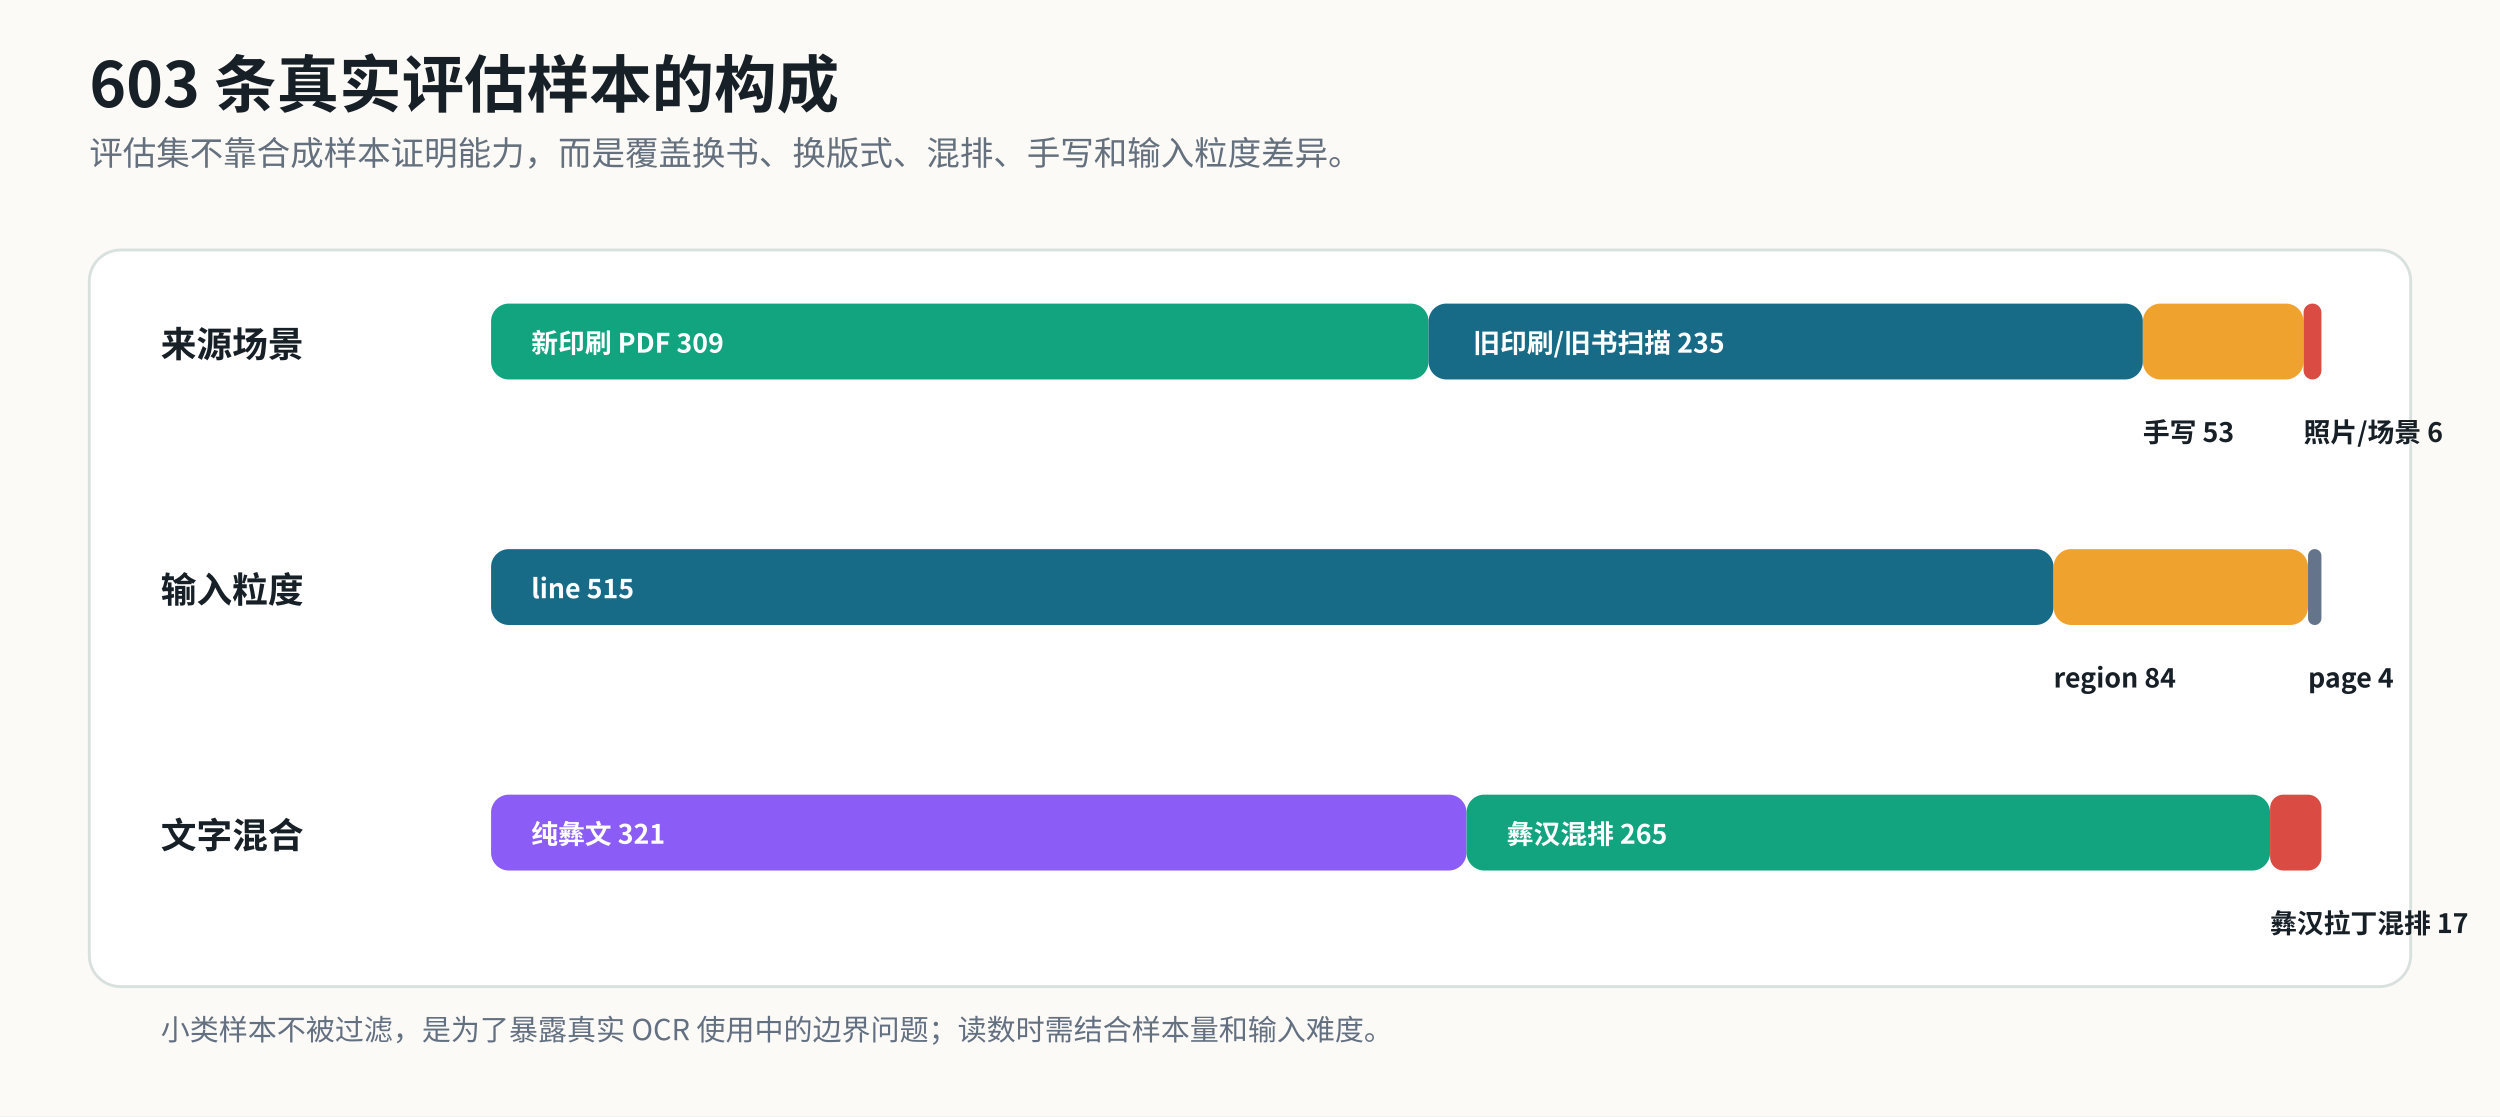
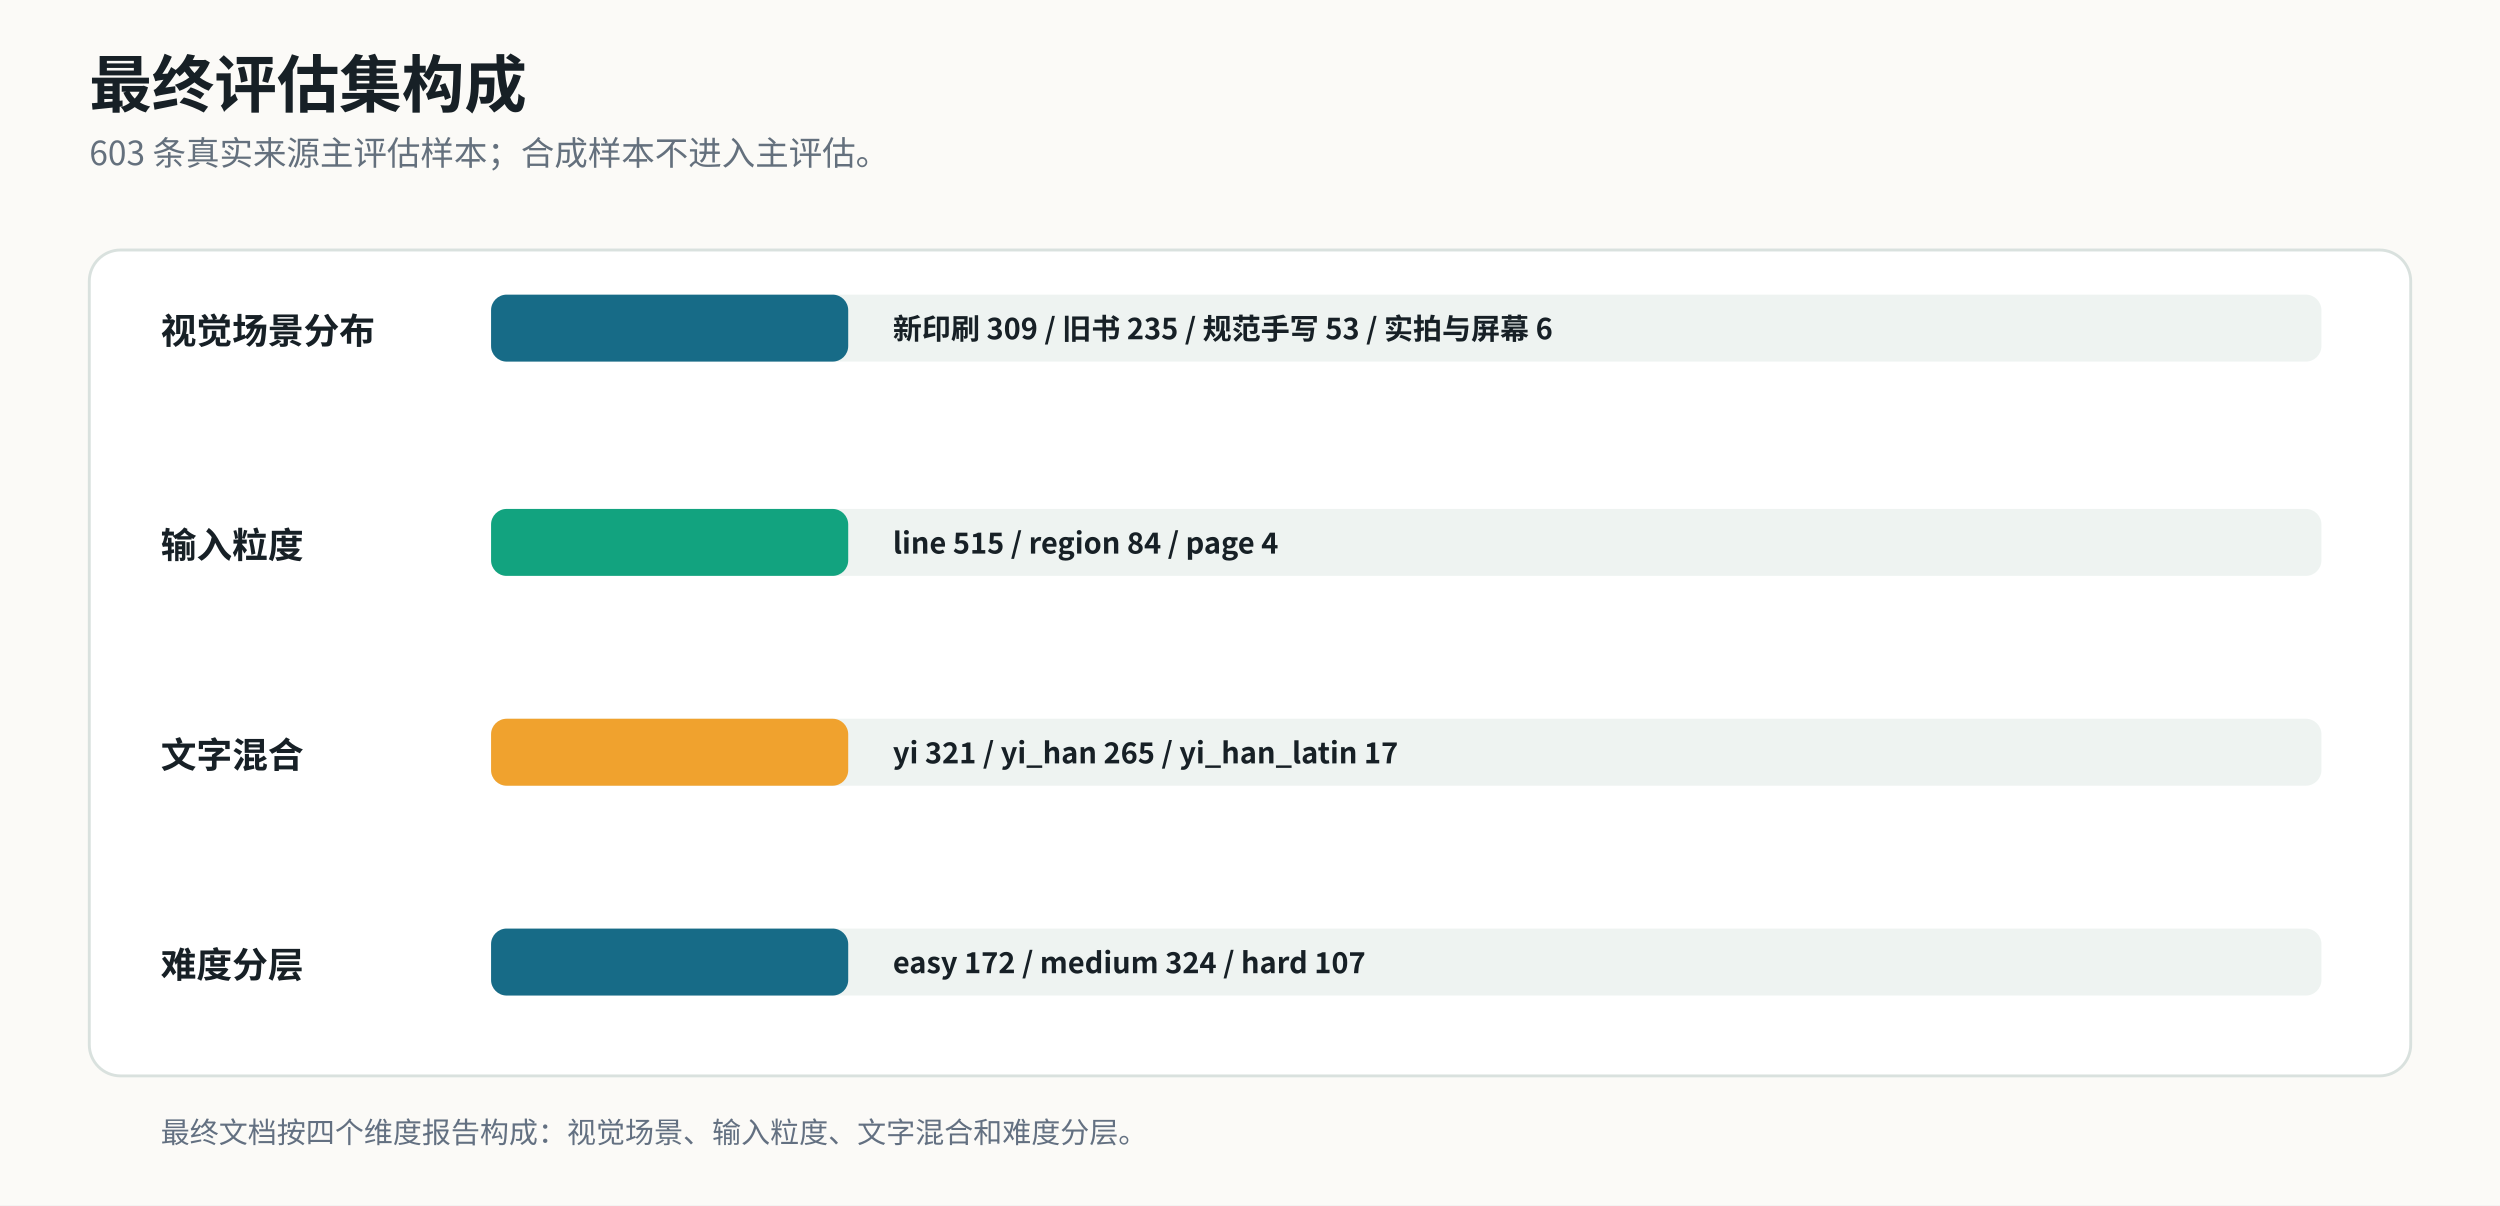
- <svg xmlns="http://www.w3.org/2000/svg" width="1120" height="500" viewBox="0 0 1120 500" role="img" aria-labelledby="title desc">
+ <svg xmlns="http://www.w3.org/2000/svg" width="1120" height="540" viewBox="0 0 1120 540" role="img" aria-labelledby="title desc">
  <style>
    text{font-family:-apple-system,BlinkMacSystemFont,"Segoe UI","Noto Sans CJK SC","PingFang SC","Microsoft YaHei",Arial,sans-serif}
    .bg{fill:#fbfaf7}.title{font-size:28px;font-weight:780;fill:#172026}.sub{font-size:15px;fill:#64707d}
    .panel{fill:#fff;stroke:#d9e1de;stroke-width:1.3;rx:14}.label{font-size:16px;font-weight:760;fill:#172026}
-     .note{font-size:13px;fill:#637081}.small{font-size:12px;fill:#fff;font-weight:750}.outside{font-size:12px;fill:#172026;font-weight:750}
-     .c1{fill:#176b87}.c2{fill:#12a37f}.c3{fill:#f0a22e}.c4{fill:#d94b43}.c5{fill:#8b5cf6}.c6{fill:#64748b}
-     .legend{font-size:13px;fill:#2b3742}
+     .note{font-size:13px;fill:#637081}.small{font-size:13px;fill:#172026;font-weight:760}.muted{fill:#eef3f1}.accent{fill:#176b87}.accent2{fill:#12a37f}.accent3{fill:#f0a22e}
  </style>
-   <rect class="bg" width="1120" height="500" />
-   <text class="title" x="40" y="48">603 条真实评估样本的构成</text>
-   <text class="sub" x="40" y="74">评估集不靠合成样本证明能力，而是覆盖换书、换版式、混排、手写和输入粒度差异。</text>
-   <rect class="panel" x="40" y="112" width="1040" height="330" />
-   <text class="label" x="72" y="160">来源场景</text>
-   <rect class="c2" x="220" y="136" width="420" height="34" rx="8" />
-   <rect class="c1" x="640" y="136" width="320" height="34" rx="8" />
-   <rect class="c3" x="960" y="136" width="72" height="34" rx="8" />
-   <rect class="c4" x="1032" y="136" width="8" height="34" rx="4" />
-   <text class="small" x="238" y="158">新印刷 PDF 309</text>
-   <text class="small" x="660" y="158">旧印刷/旧书扫描 235</text>
-   <text class="outside" x="960" y="198">手写 53</text>
-   <text class="outside" x="1032" y="198">照片/场景 6</text>
-   <text class="label" x="72" y="270">输入粒度</text>
-   <rect class="c1" x="220" y="246" width="700" height="34" rx="8" />
-   <rect class="c3" x="920" y="246" width="114" height="34" rx="8" />
-   <rect class="c6" x="1034" y="246" width="6" height="34" rx="3" />
-   <text class="small" x="238" y="268">line 515</text>
-   <text class="outside" x="920" y="308">region 84</text>
-   <text class="outside" x="1034" y="308">page 4</text>
-   <text class="label" x="72" y="380">文字混合</text>
-   <rect class="c5" x="220" y="356" width="437" height="34" rx="8" />
-   <rect class="c2" x="657" y="356" width="360" height="34" rx="8" />
-   <rect class="c4" x="1017" y="356" width="23" height="34" rx="6" />
-   <text class="small" x="238" y="378">纯彝文 321</text>
-   <text class="small" x="675" y="378">彝汉混排 265</text>
-   <text class="outside" x="1017" y="418">彝汉拉丁混排 17</text>
-   <text class="note" x="72" y="466">小类样本不被过滤，是为了暴露真实 OCR 使用中的边界问题；读数时需结合样本量和输入难度。</text>
+   <rect class="bg" width="1120" height="540" />
+   <text class="title" x="40" y="48">最终评估集构成</text>
+   <text class="sub" x="40" y="74">603 条真实来源主评估样本；合成样本不进入主评估。</text>
+   <rect class="panel" x="40" y="112" width="1040" height="370" />
+   <text class="label" x="72" y="154">视觉场景分布</text>
+   <rect class="muted" x="220" y="132" width="820" height="30" rx="7" />
+   <rect class="accent" x="220" y="132" width="160" height="30" rx="7" />
+   <text class="small" x="400" y="152">新印刷 309 / 旧书 235 / 规范手写 53 / 实拍与屏幕 6</text>
+   <text class="label" x="72" y="250">输入粒度</text>
+   <rect class="muted" x="220" y="228" width="820" height="30" rx="7" />
+   <rect class="accent2" x="220" y="228" width="160" height="30" rx="7" />
+   <text class="small" x="400" y="248">line 515 / region 84 / page 4</text>
+   <text class="label" x="72" y="344">文字混合</text>
+   <rect class="muted" x="220" y="322" width="820" height="30" rx="7" />
+   <rect class="accent3" x="220" y="322" width="160" height="30" rx="7" />
+   <text class="small" x="400" y="342">yi 321 / yi_han 265 / yi_han_latin 17</text>
+   <text class="label" x="72" y="438">难度分层</text>
+   <rect class="muted" x="220" y="416" width="820" height="30" rx="7" />
+   <rect class="accent" x="220" y="416" width="160" height="30" rx="7" />
+   <text class="small" x="400" y="436">easy 172 / medium 324 / hard 107</text>
+   <text class="note" x="72" y="512">最终文档按四个维度报告构成：视觉场景、输入粒度、文字混合和难度分层。</text>
</svg>
